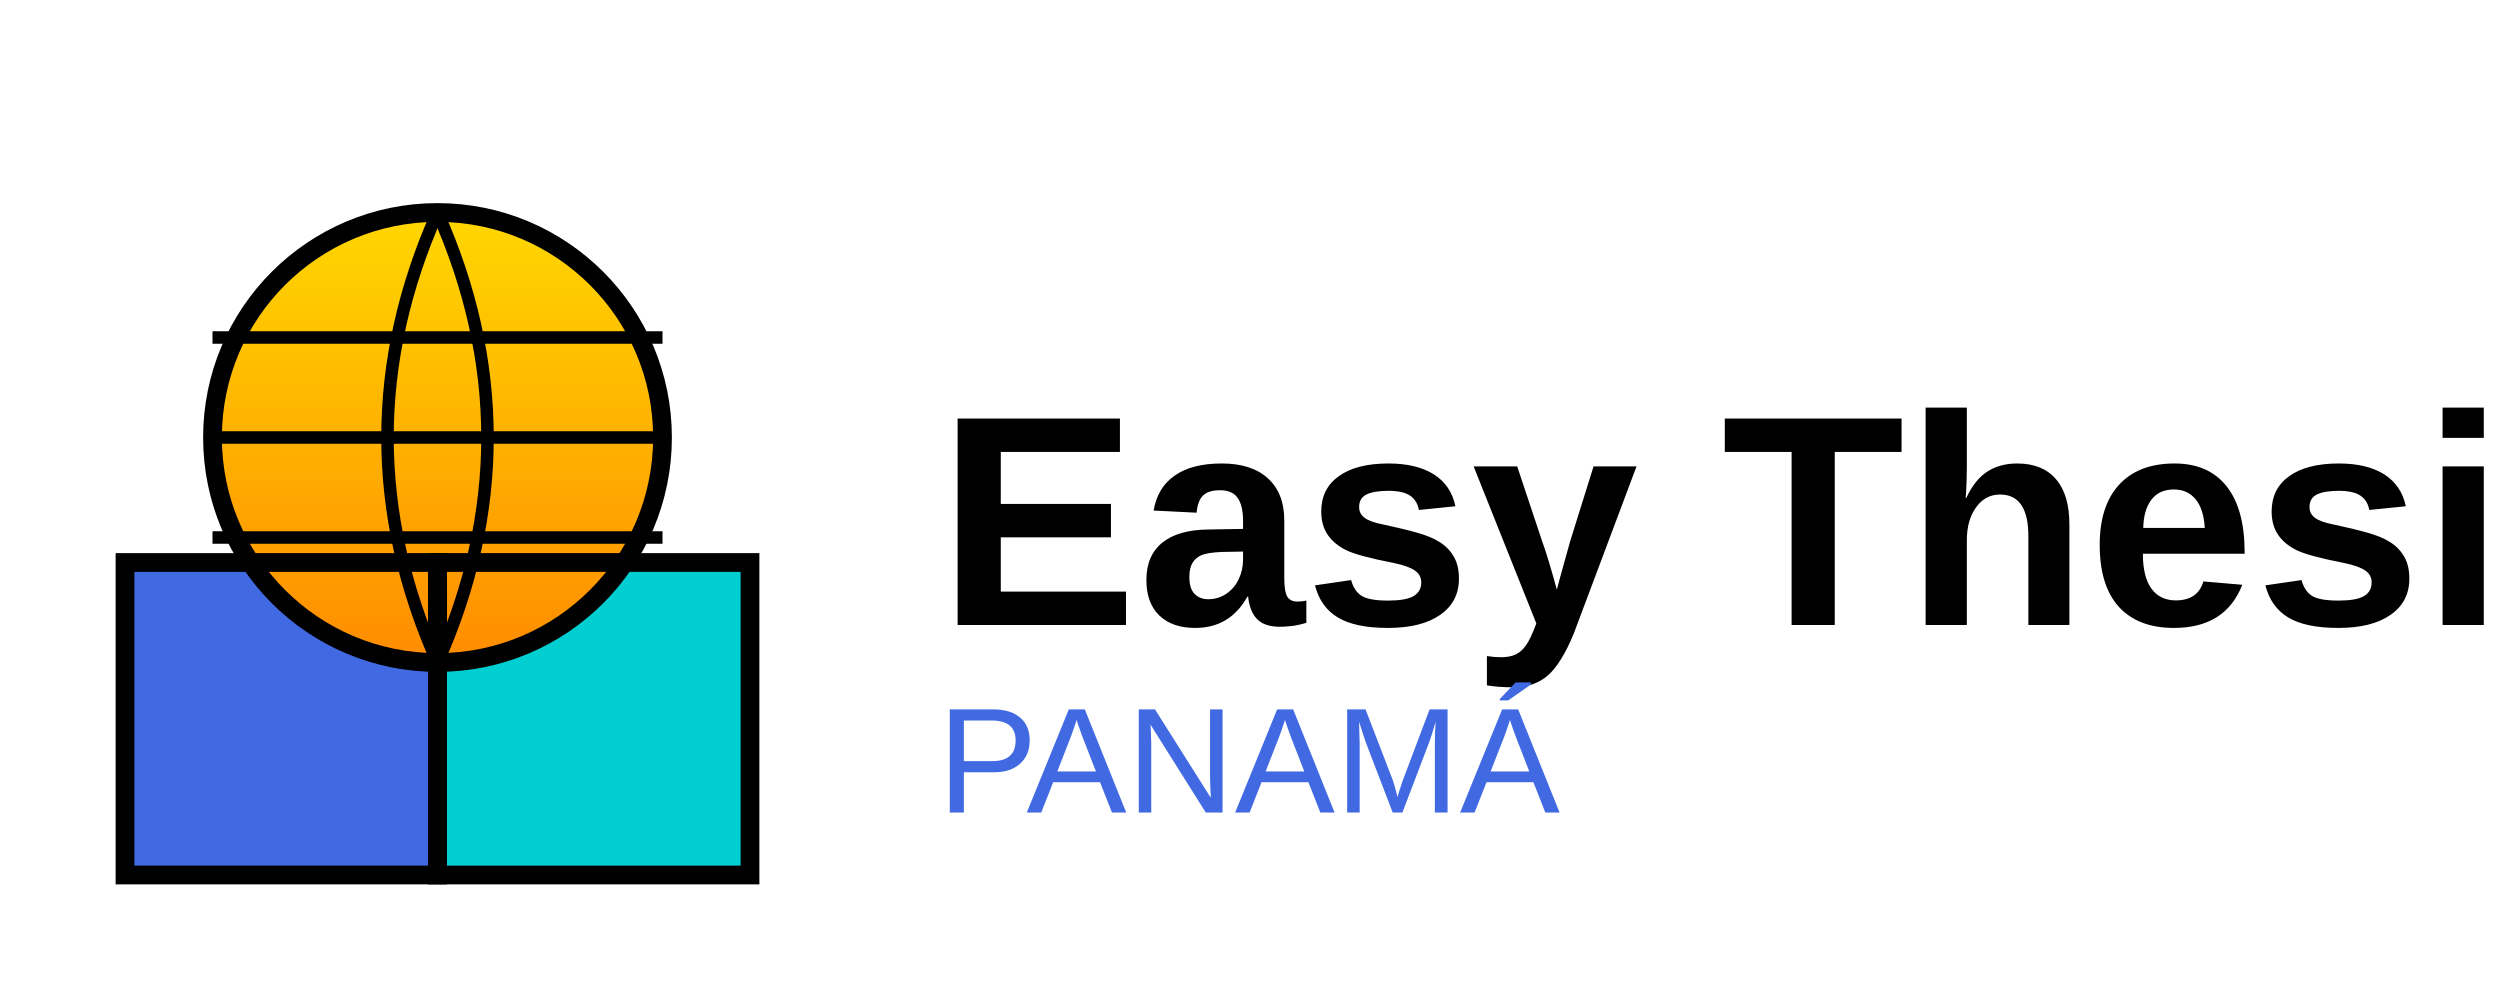
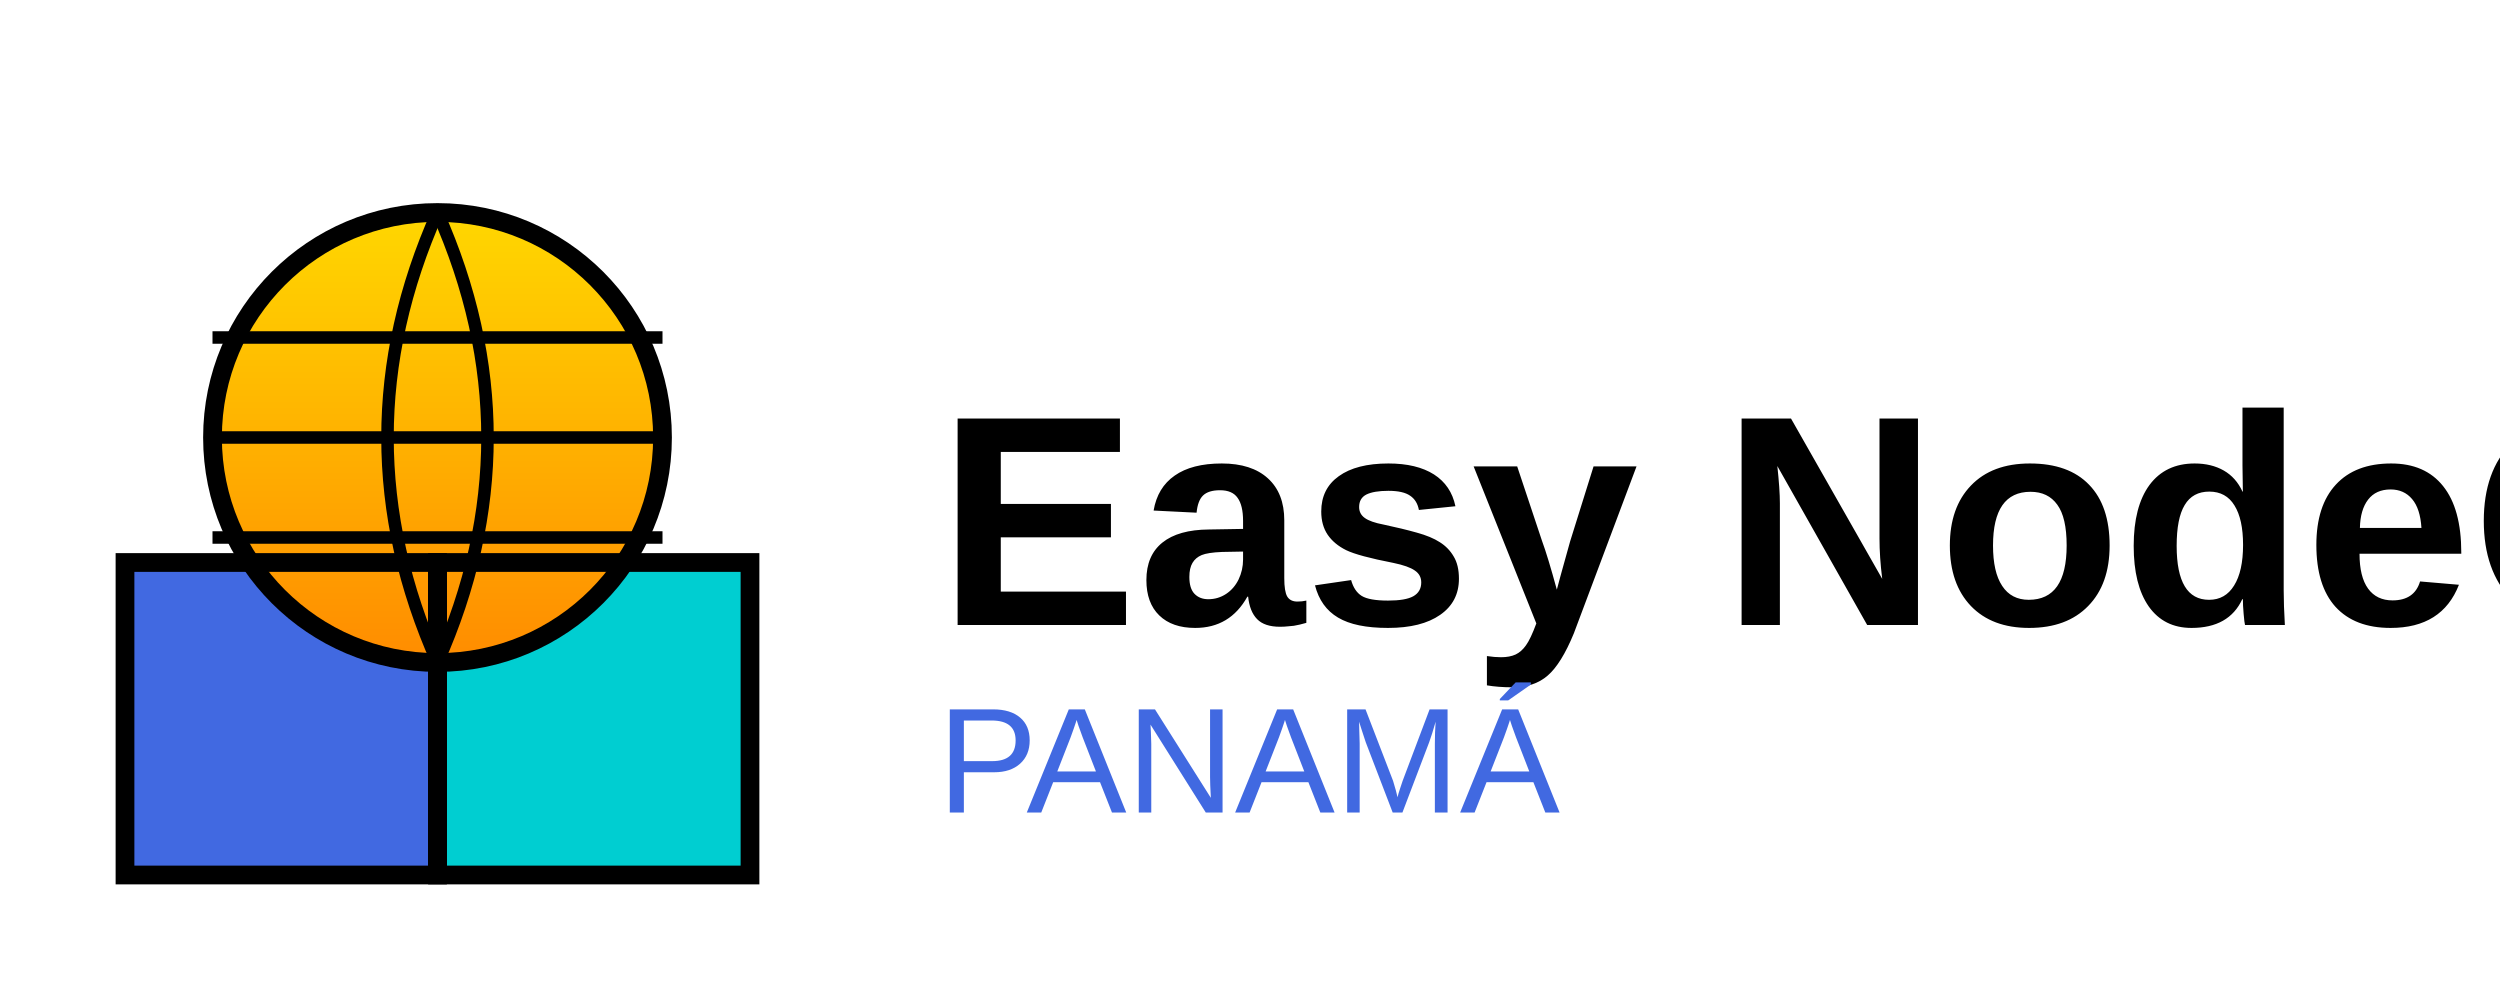
<svg xmlns="http://www.w3.org/2000/svg" viewBox="0 0 200 80">
  <defs>
    <linearGradient id="yellowOrange" x1="0%" y1="0%" x2="0%" y2="100%">
      <stop offset="0%" style="stop-color:#FFD700;stop-opacity:1" />
      <stop offset="100%" style="stop-color:#FF8C00;stop-opacity:1" />
    </linearGradient>
    <linearGradient id="cyanTurquoise" x1="0%" y1="0%" x2="0%" y2="100%">
      <stop offset="0%" style="stop-color:#00CED1;stop-opacity:1" />
      <stop offset="100%" style="stop-color:#40E0D0;stop-opacity:1" />
    </linearGradient>
  </defs>
  <rect x="10" y="45" width="50" height="25" rx="2" fill="url(#cyanTurquoise)" />
  <rect x="10" y="45" width="25" height="25" rx="2" fill="#4169E1" />
  <rect x="35" y="45" width="25" height="25" rx="2" fill="#00CED1" />
  <circle cx="35" cy="35" r="18" fill="url(#yellowOrange)" stroke="#000" stroke-width="1.5" />
  <line x1="17" y1="35" x2="53" y2="35" stroke="#000" stroke-width="1" />
  <line x1="17" y1="27" x2="53" y2="27" stroke="#000" stroke-width="1" />
  <line x1="17" y1="43" x2="53" y2="43" stroke="#000" stroke-width="1" />
  <path d="M 35 17 Q 27 35 35 53" fill="none" stroke="#000" stroke-width="1" />
  <path d="M 35 17 Q 43 35 35 53" fill="none" stroke="#000" stroke-width="1" />
  <path d="M 10 45 L 10 70 L 35 70 L 35 45 Z" fill="none" stroke="#000" stroke-width="1.5" />
  <path d="M 35 45 L 35 70 L 60 70 L 60 45 Z" fill="none" stroke="#000" stroke-width="1.5" />
  <line x1="35" y1="45" x2="35" y2="70" stroke="#000" stroke-width="1.5" />
-   <text x="75" y="50" font-family="Arial, sans-serif" font-size="24" font-weight="bold" fill="#000">Easy Thesis</text>
+   <text x="75" y="50" font-family="Arial, sans-serif" font-size="24" font-weight="bold" fill="#000">Easy NodeOne</text>
  <text x="75" y="65" font-family="Arial, sans-serif" font-size="12" fill="#4169E1">PANAMÁ</text>
</svg>
